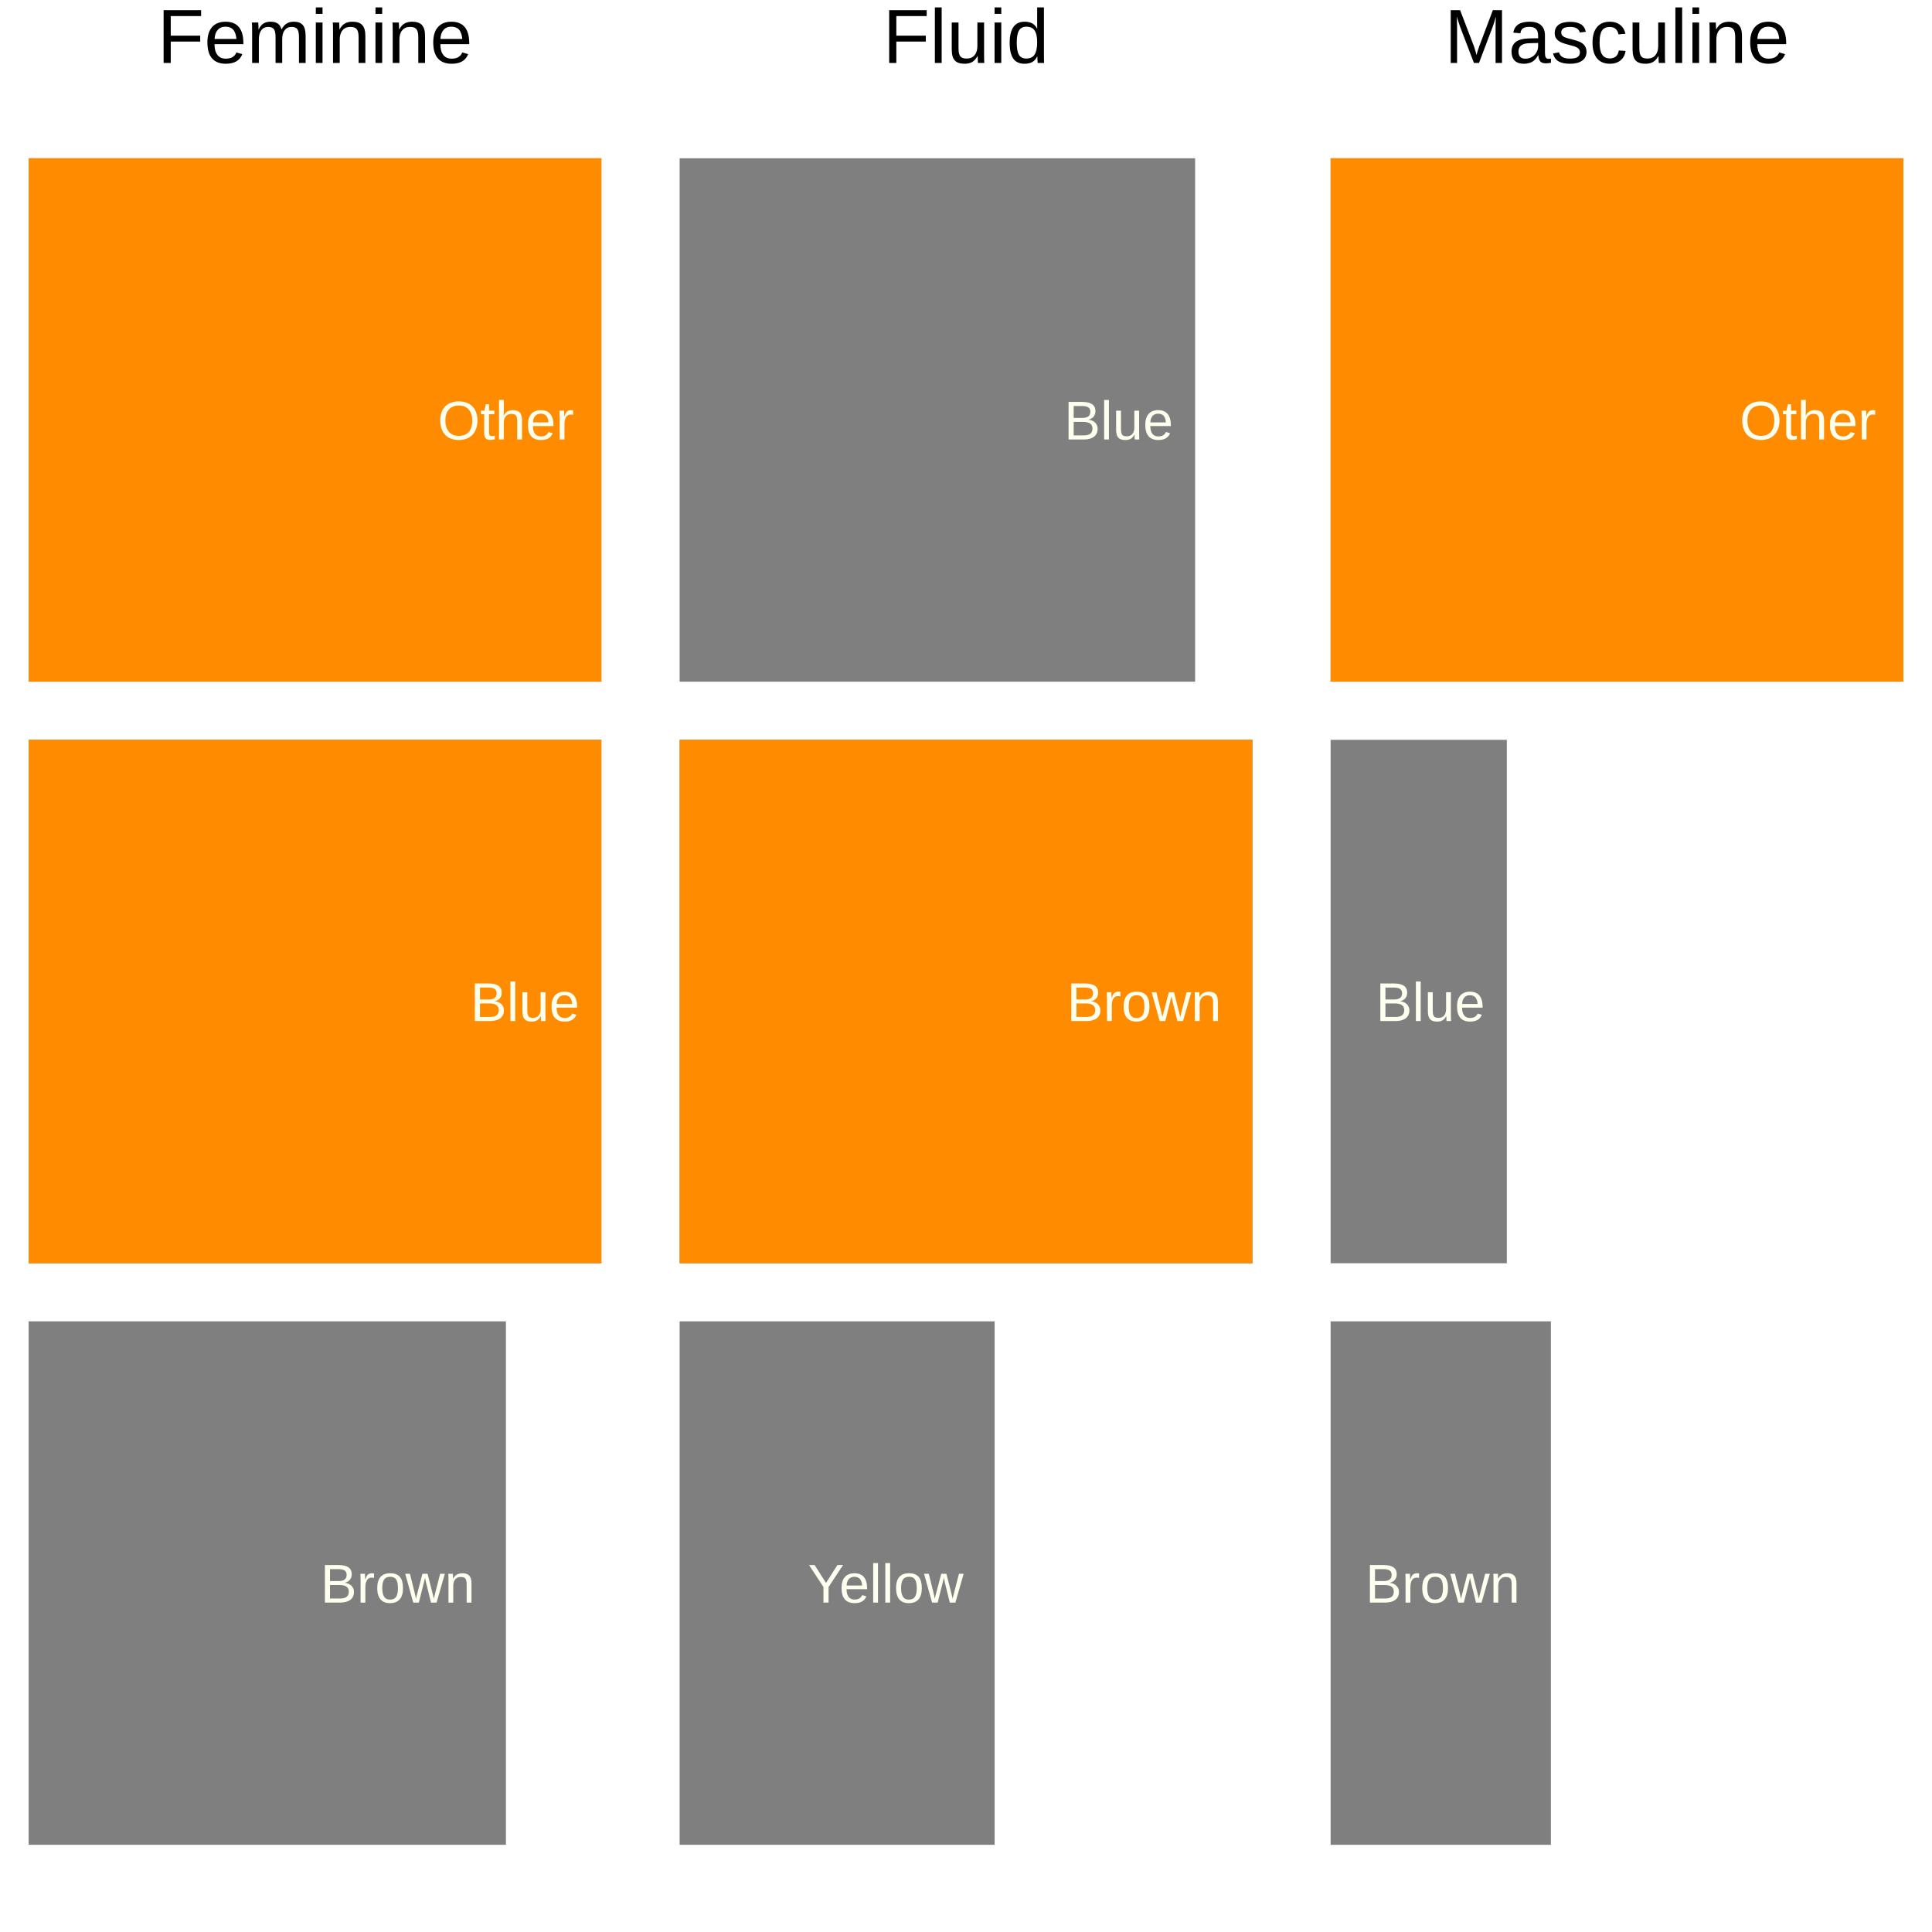
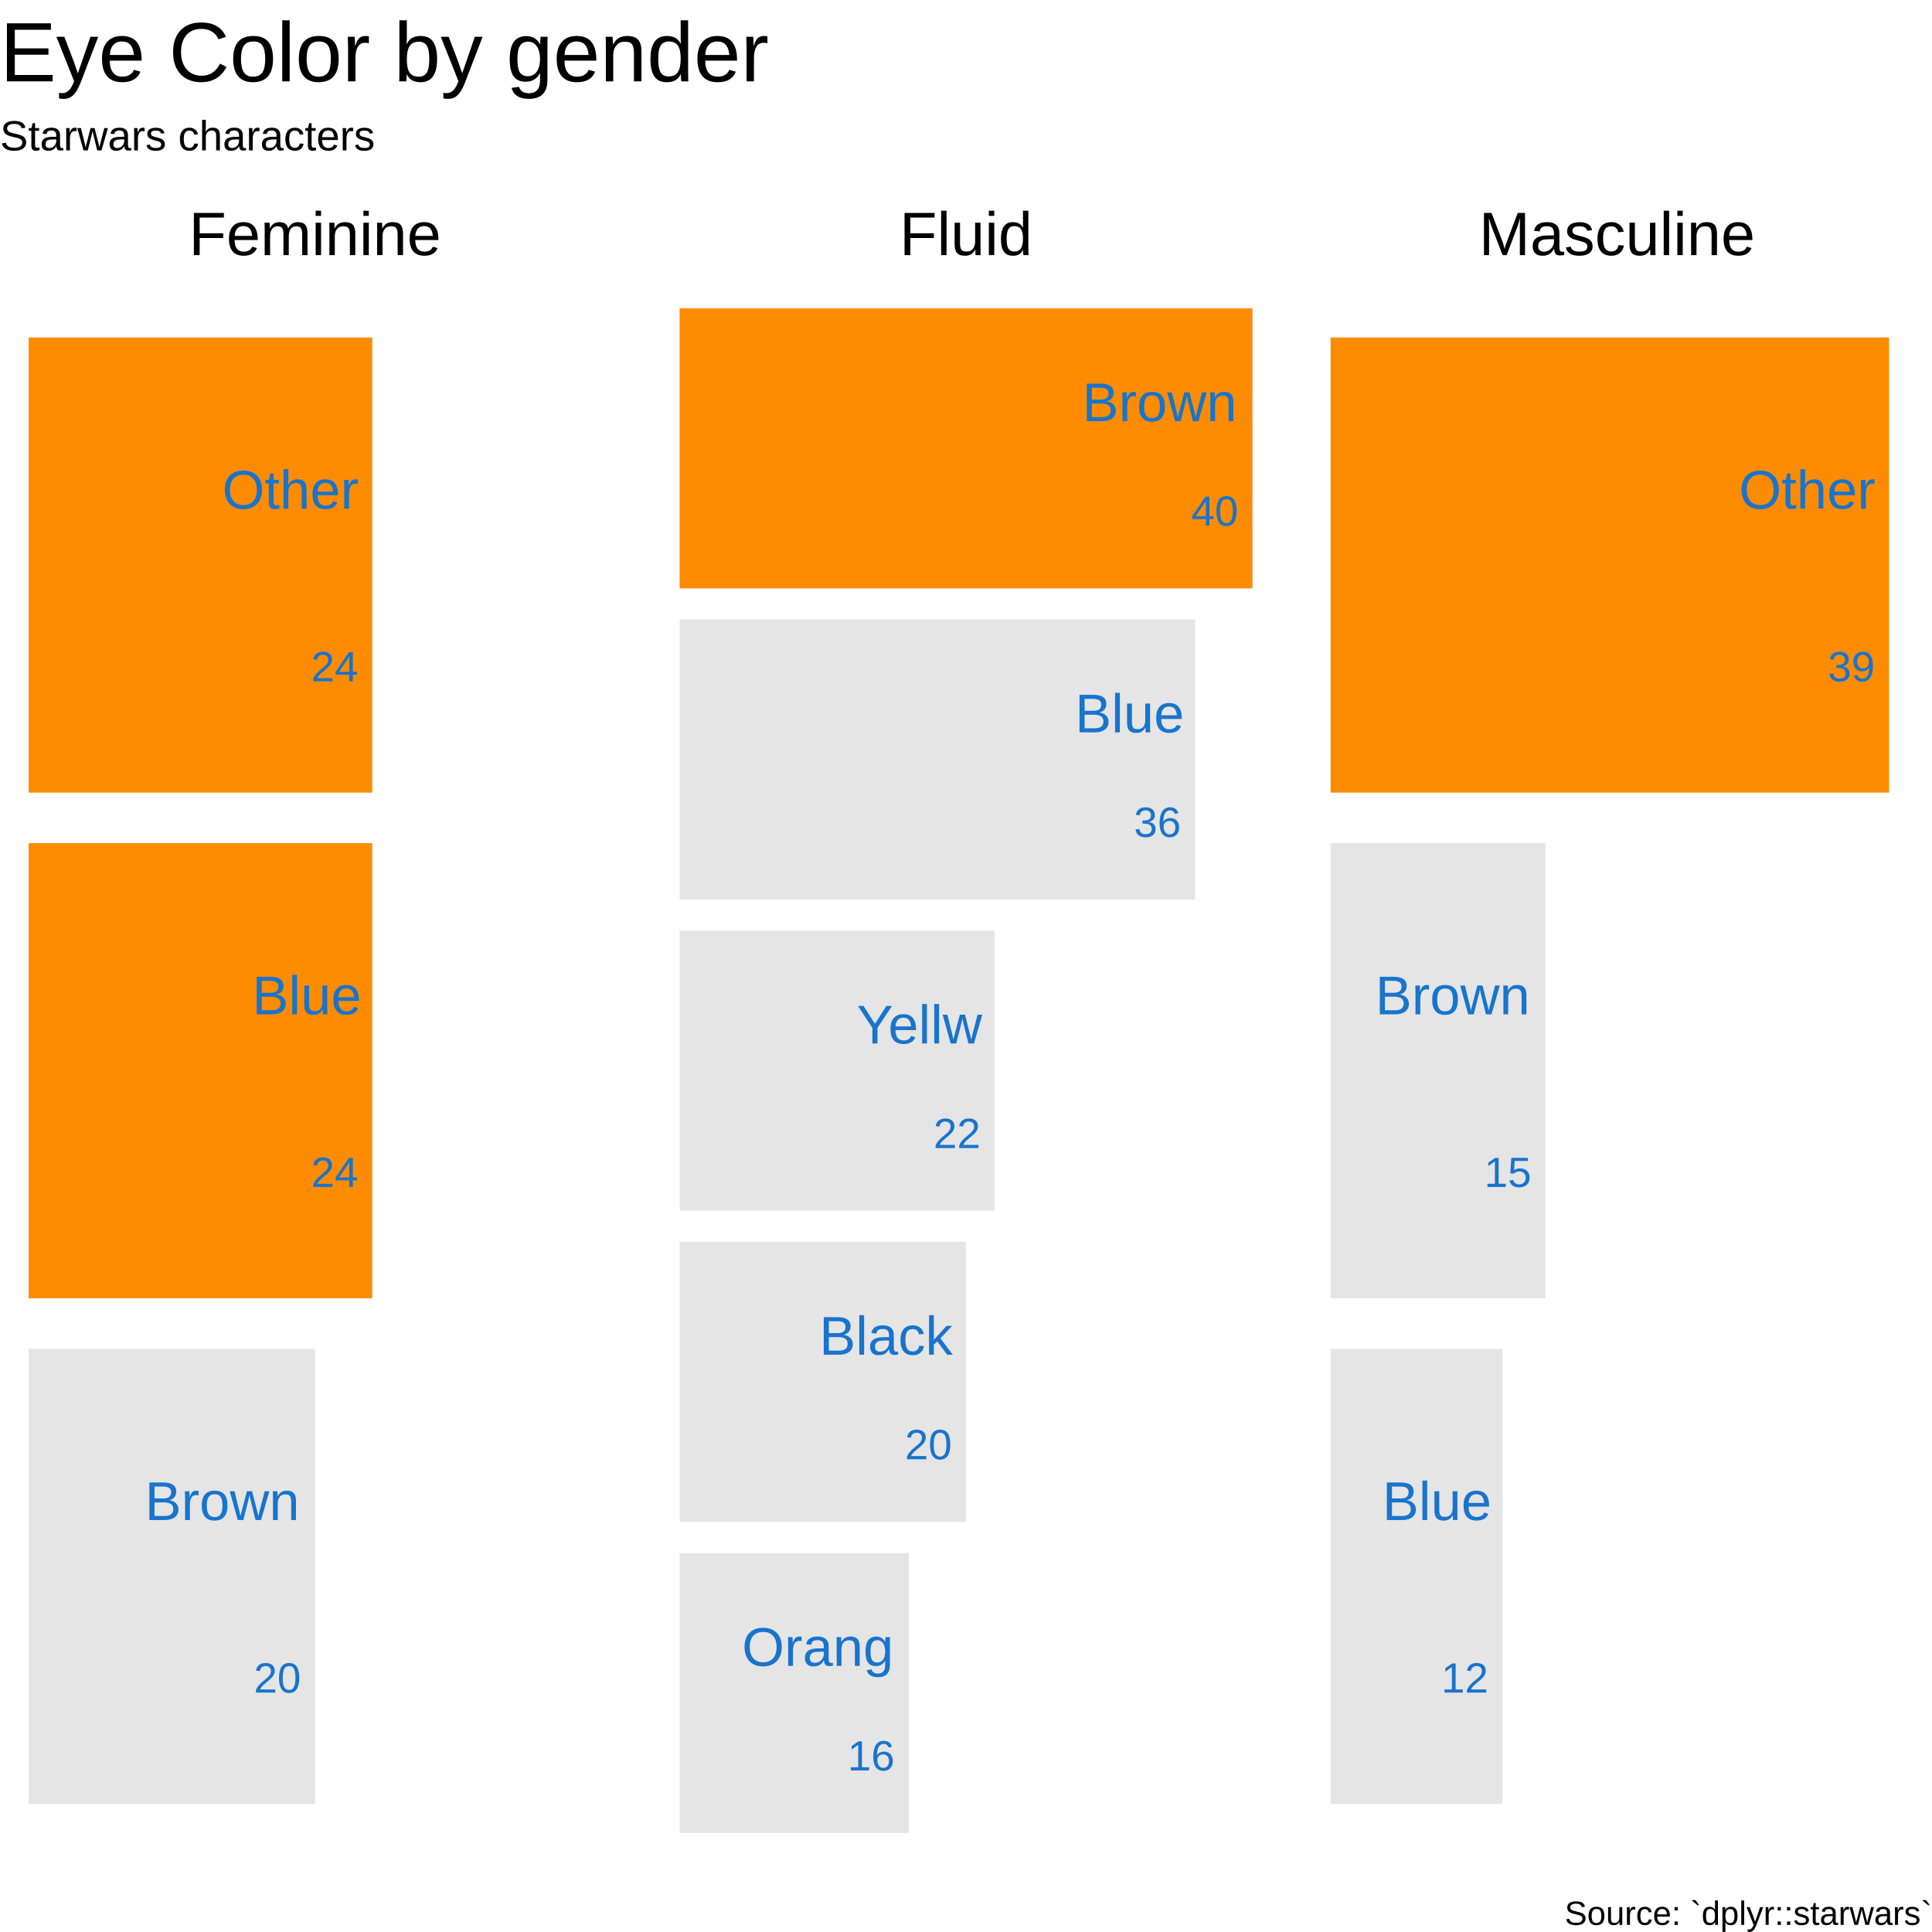
<svg xmlns="http://www.w3.org/2000/svg" class="svglite" width="504.00pt" height="504.00pt" viewBox="0 0 504.00 504.00">
  <defs>
    <style type="text/css">
    .svglite line, .svglite polyline, .svglite polygon, .svglite path, .svglite rect, .svglite circle {
      fill: none;
      stroke: #000000;
      stroke-linecap: round;
      stroke-linejoin: round;
      stroke-miterlimit: 10.00;
    }
    .svglite text {
      white-space: pre;
    }
  </style>
  </defs>
  <rect width="100%" height="100%" style="stroke: none; fill: none;" />
  <defs>
    <clipPath id="cpMC4wMHw1MDQuMDB8MC4wMHw1MDQuMDA=">
      <rect x="0.00" y="0.00" width="504.00" height="504.00" />
    </clipPath>
  </defs>
  <g clip-path="url(#cpMC4wMHw1MDQuMDB8MC4wMHw1MDQuMDA=)">
</g>
  <defs>
-     <clipPath id="cpMC4wMHwxNjQuMzV8MTguNTN8NTA0LjAw">
-       <rect x="0" y="18.53" width="164.35" height="485.47" />
+     <clipPath id="cpMC4wMHwxNjQuMzV8NjguMjV8NDkwLjM3">
+       <rect x="0" y="68.25" width="164.35" height="422.12" />
    </clipPath>
  </defs>
-   <g clip-path="url(#cpMC4wMHwxNjQuMzV8MTguNTN8NTA0LjAw)">
-     <rect x="7.47" y="344.71" width="124.51" height="136.54" style="stroke-width: 1.07; stroke: none; stroke-linecap: butt; stroke-linejoin: miter; fill: #7F7F7F;" />
-     <rect x="7.47" y="193.00" width="149.41" height="136.54" style="stroke-width: 1.07; stroke: none; stroke-linecap: butt; stroke-linejoin: miter; fill: #7F7F7F;" />
-     <rect x="7.47" y="41.29" width="149.41" height="136.54" style="stroke-width: 1.07; stroke: none; stroke-linecap: butt; stroke-linejoin: miter; fill: #7F7F7F;" />
-     <rect x="7.47" y="193.00" width="149.41" height="136.54" style="stroke-width: 1.07; stroke: none; stroke-linecap: butt; stroke-linejoin: miter; fill: #FF8C00;" />
-     <rect x="7.47" y="41.29" width="149.41" height="136.54" style="stroke-width: 1.07; stroke: none; stroke-linecap: butt; stroke-linejoin: miter; fill: #FF8C00;" />
-     <text x="123.92" y="418.07" text-anchor="end" style="font-size: 14.23px;fill: #FFFFF0; font-family: &quot;Arial&quot;;" textLength="40.30px" lengthAdjust="spacingAndGlyphs">Brown</text>
-     <text x="151.19" y="266.36" text-anchor="end" style="font-size: 14.23px;fill: #FFFFF0; font-family: &quot;Arial&quot;;" textLength="28.45px" lengthAdjust="spacingAndGlyphs">Blue</text>
-     <text x="149.76" y="114.65" text-anchor="end" style="font-size: 14.23px;fill: #FFFFF0; font-family: &quot;Arial&quot;;" textLength="35.56px" lengthAdjust="spacingAndGlyphs">Other</text>
+   <g clip-path="url(#cpMC4wMHwxNjQuMzV8NjguMjV8NDkwLjM3)">
+     <rect x="7.47" y="351.86" width="74.70" height="118.72" style="stroke-width: 1.07; stroke: none; stroke-linecap: butt; stroke-linejoin: miter; fill: #E5E5E5;" />
+     <rect x="7.47" y="219.95" width="89.64" height="118.72" style="stroke-width: 1.07; stroke: none; stroke-linecap: butt; stroke-linejoin: miter; fill: #E5E5E5;" />
+     <rect x="7.47" y="88.04" width="89.64" height="118.72" style="stroke-width: 1.07; stroke: none; stroke-linecap: butt; stroke-linejoin: miter; fill: #E5E5E5;" />
+     <rect x="7.47" y="219.95" width="89.64" height="118.72" style="stroke-width: 1.07; stroke: none; stroke-linecap: butt; stroke-linejoin: miter; fill: #FF8C00;" />
+     <rect x="7.47" y="88.04" width="89.64" height="118.72" style="stroke-width: 1.07; stroke: none; stroke-linecap: butt; stroke-linejoin: miter; fill: #FF8C00;" />
+     <text x="78.14" y="396.53" text-anchor="end" style="font-size: 14.23px;fill: #1874CD; font-family: &quot;Arial&quot;;" textLength="40.30px" lengthAdjust="spacingAndGlyphs">Brown</text>
+     <text x="94.27" y="264.61" text-anchor="end" style="font-size: 14.23px;fill: #1874CD; font-family: &quot;Arial&quot;;" textLength="28.45px" lengthAdjust="spacingAndGlyphs">Blue</text>
+     <text x="93.56" y="132.70" text-anchor="end" style="font-size: 14.23px;fill: #1874CD; font-family: &quot;Arial&quot;;" textLength="35.56px" lengthAdjust="spacingAndGlyphs">Other</text>
+     <text x="78.49" y="441.55" text-anchor="end" style="font-size: 11.04px;fill: #1874CD; font-family: &quot;Arial&quot;;" textLength="12.27px" lengthAdjust="spacingAndGlyphs">20</text>
+     <text x="93.43" y="309.64" text-anchor="end" style="font-size: 11.04px;fill: #1874CD; font-family: &quot;Arial&quot;;" textLength="12.27px" lengthAdjust="spacingAndGlyphs">24</text>
+     <text x="93.43" y="177.73" text-anchor="end" style="font-size: 11.04px;fill: #1874CD; font-family: &quot;Arial&quot;;" textLength="12.27px" lengthAdjust="spacingAndGlyphs">24</text>
  </g>
  <g clip-path="url(#cpMC4wMHw1MDQuMDB8MC4wMHw1MDQuMDA=)">
</g>
  <defs>
-     <clipPath id="cpMTY5LjgzfDMzNC4xN3wxOC41M3w1MDQuMDA=">
-       <rect x="169.83" y="18.53" width="164.35" height="485.47" />
+     <clipPath id="cpMTY5LjgzfDMzNC4xN3w2OC4yNXw0OTAuMzc=">
+       <rect x="169.83" y="68.25" width="164.35" height="422.12" />
    </clipPath>
  </defs>
-   <g clip-path="url(#cpMTY5LjgzfDMzNC4xN3wxOC41M3w1MDQuMDA=)">
-     <rect x="177.30" y="193.00" width="149.41" height="136.54" style="stroke-width: 1.07; stroke: none; stroke-linecap: butt; stroke-linejoin: miter; fill: #7F7F7F;" />
-     <rect x="177.30" y="41.29" width="134.47" height="136.54" style="stroke-width: 1.07; stroke: none; stroke-linecap: butt; stroke-linejoin: miter; fill: #7F7F7F;" />
-     <rect x="177.30" y="344.71" width="82.17" height="136.54" style="stroke-width: 1.07; stroke: none; stroke-linecap: butt; stroke-linejoin: miter; fill: #7F7F7F;" />
-     <rect x="177.30" y="193.00" width="149.41" height="136.54" style="stroke-width: 1.07; stroke: none; stroke-linecap: butt; stroke-linejoin: miter; fill: #FF8C00;" />
-     <text x="318.64" y="266.36" text-anchor="end" style="font-size: 14.23px;fill: #FFFFF0; font-family: &quot;Arial&quot;;" textLength="40.30px" lengthAdjust="spacingAndGlyphs">Brown</text>
-     <text x="306.07" y="114.65" text-anchor="end" style="font-size: 14.23px;fill: #FFFFF0; font-family: &quot;Arial&quot;;" textLength="28.45px" lengthAdjust="spacingAndGlyphs">Blue</text>
-     <text x="251.35" y="418.07" text-anchor="end" style="font-size: 14.23px;fill: #FFFFF0; font-family: &quot;Arial&quot;;" textLength="40.58px" lengthAdjust="spacingAndGlyphs">Yellow</text>
+   <g clip-path="url(#cpMTY5LjgzfDMzNC4xN3w2OC4yNXw0OTAuMzc=)">
+     <rect x="177.30" y="80.43" width="149.41" height="73.06" style="stroke-width: 1.07; stroke: none; stroke-linecap: butt; stroke-linejoin: miter; fill: #E5E5E5;" />
+     <rect x="177.30" y="161.60" width="134.47" height="73.06" style="stroke-width: 1.07; stroke: none; stroke-linecap: butt; stroke-linejoin: miter; fill: #E5E5E5;" />
+     <rect x="177.30" y="242.78" width="82.17" height="73.06" style="stroke-width: 1.07; stroke: none; stroke-linecap: butt; stroke-linejoin: miter; fill: #E5E5E5;" />
+     <rect x="177.30" y="323.96" width="74.70" height="73.06" style="stroke-width: 1.07; stroke: none; stroke-linecap: butt; stroke-linejoin: miter; fill: #E5E5E5;" />
+     <rect x="177.30" y="405.13" width="59.76" height="73.06" style="stroke-width: 1.07; stroke: none; stroke-linecap: butt; stroke-linejoin: miter; fill: #E5E5E5;" />
+     <rect x="177.30" y="80.43" width="149.41" height="73.06" style="stroke-width: 1.07; stroke: none; stroke-linecap: butt; stroke-linejoin: miter; fill: #FF8C00;" />
+     <text x="322.67" y="109.87" text-anchor="end" style="font-size: 14.23px;fill: #1874CD; font-family: &quot;Arial&quot;;" textLength="40.30px" lengthAdjust="spacingAndGlyphs">Brown</text>
+     <text x="308.92" y="191.05" text-anchor="end" style="font-size: 14.23px;fill: #1874CD; font-family: &quot;Arial&quot;;" textLength="28.45px" lengthAdjust="spacingAndGlyphs">Blue</text>
+     <text x="256.20" y="272.22" text-anchor="end" style="font-size: 14.23px;fill: #1874CD; font-family: &quot;Arial&quot;;" textLength="32.67px" lengthAdjust="spacingAndGlyphs">Yellw</text>
+     <text x="248.52" y="353.40" text-anchor="end" style="font-size: 14.23px;fill: #1874CD; font-family: &quot;Arial&quot;;" textLength="34.78px" lengthAdjust="spacingAndGlyphs">Black</text>
+     <text x="233.11" y="434.58" text-anchor="end" style="font-size: 14.23px;fill: #1874CD; font-family: &quot;Arial&quot;;" textLength="39.51px" lengthAdjust="spacingAndGlyphs">Orang</text>
+     <text x="323.02" y="137.14" text-anchor="end" style="font-size: 11.04px;fill: #1874CD; font-family: &quot;Arial&quot;;" textLength="12.27px" lengthAdjust="spacingAndGlyphs">40</text>
+     <text x="308.08" y="218.32" text-anchor="end" style="font-size: 11.04px;fill: #1874CD; font-family: &quot;Arial&quot;;" textLength="12.27px" lengthAdjust="spacingAndGlyphs">36</text>
+     <text x="255.79" y="299.49" text-anchor="end" style="font-size: 11.04px;fill: #1874CD; font-family: &quot;Arial&quot;;" textLength="12.27px" lengthAdjust="spacingAndGlyphs">22</text>
+     <text x="248.32" y="380.67" text-anchor="end" style="font-size: 11.04px;fill: #1874CD; font-family: &quot;Arial&quot;;" textLength="12.27px" lengthAdjust="spacingAndGlyphs">20</text>
+     <text x="233.38" y="461.85" text-anchor="end" style="font-size: 11.04px;fill: #1874CD; font-family: &quot;Arial&quot;;" textLength="12.27px" lengthAdjust="spacingAndGlyphs">16</text>
  </g>
  <g clip-path="url(#cpMC4wMHw1MDQuMDB8MC4wMHw1MDQuMDA=)">
</g>
  <defs>
-     <clipPath id="cpMzM5LjY1fDUwNC4wMHwxOC41M3w1MDQuMDA=">
-       <rect x="339.65" y="18.53" width="164.35" height="485.47" />
+     <clipPath id="cpMzM5LjY1fDUwNC4wMHw2OC4yNXw0OTAuMzc=">
+       <rect x="339.65" y="68.25" width="164.35" height="422.12" />
    </clipPath>
  </defs>
-   <g clip-path="url(#cpMzM5LjY1fDUwNC4wMHwxOC41M3w1MDQuMDA=)">
-     <rect x="347.12" y="193.00" width="45.97" height="136.54" style="stroke-width: 1.07; stroke: none; stroke-linecap: butt; stroke-linejoin: miter; fill: #7F7F7F;" />
-     <rect x="347.12" y="41.29" width="149.41" height="136.54" style="stroke-width: 1.07; stroke: none; stroke-linecap: butt; stroke-linejoin: miter; fill: #7F7F7F;" />
-     <rect x="347.12" y="344.71" width="57.46" height="136.54" style="stroke-width: 1.07; stroke: none; stroke-linecap: butt; stroke-linejoin: miter; fill: #7F7F7F;" />
-     <rect x="347.12" y="41.29" width="149.41" height="136.54" style="stroke-width: 1.07; stroke: none; stroke-linecap: butt; stroke-linejoin: miter; fill: #FF8C00;" />
-     <text x="387.40" y="266.36" text-anchor="end" style="font-size: 14.23px;fill: #FFFFF0; font-family: &quot;Arial&quot;;" textLength="28.45px" lengthAdjust="spacingAndGlyphs">Blue</text>
-     <text x="489.42" y="114.65" text-anchor="end" style="font-size: 14.23px;fill: #FFFFF0; font-family: &quot;Arial&quot;;" textLength="35.56px" lengthAdjust="spacingAndGlyphs">Other</text>
-     <text x="396.53" y="418.07" text-anchor="end" style="font-size: 14.23px;fill: #FFFFF0; font-family: &quot;Arial&quot;;" textLength="40.30px" lengthAdjust="spacingAndGlyphs">Brown</text>
+   <g clip-path="url(#cpMzM5LjY1fDUwNC4wMHw2OC4yNXw0OTAuMzc=)">
+     <rect x="347.12" y="351.86" width="44.82" height="118.72" style="stroke-width: 1.07; stroke: none; stroke-linecap: butt; stroke-linejoin: miter; fill: #E5E5E5;" />
+     <rect x="347.12" y="88.04" width="145.67" height="118.72" style="stroke-width: 1.07; stroke: none; stroke-linecap: butt; stroke-linejoin: miter; fill: #E5E5E5;" />
+     <rect x="347.12" y="219.95" width="56.03" height="118.72" style="stroke-width: 1.07; stroke: none; stroke-linecap: butt; stroke-linejoin: miter; fill: #E5E5E5;" />
+     <rect x="347.12" y="88.04" width="145.67" height="118.72" style="stroke-width: 1.07; stroke: none; stroke-linecap: butt; stroke-linejoin: miter; fill: #FF8C00;" />
+     <text x="389.10" y="396.53" text-anchor="end" style="font-size: 14.23px;fill: #1874CD; font-family: &quot;Arial&quot;;" textLength="28.45px" lengthAdjust="spacingAndGlyphs">Blue</text>
+     <text x="489.24" y="132.70" text-anchor="end" style="font-size: 14.23px;fill: #1874CD; font-family: &quot;Arial&quot;;" textLength="35.56px" lengthAdjust="spacingAndGlyphs">Other</text>
+     <text x="399.12" y="264.61" text-anchor="end" style="font-size: 14.23px;fill: #1874CD; font-family: &quot;Arial&quot;;" textLength="40.30px" lengthAdjust="spacingAndGlyphs">Brown</text>
+     <text x="388.26" y="441.55" text-anchor="end" style="font-size: 11.04px;fill: #1874CD; font-family: &quot;Arial&quot;;" textLength="12.27px" lengthAdjust="spacingAndGlyphs">12</text>
+     <text x="489.11" y="177.73" text-anchor="end" style="font-size: 11.04px;fill: #1874CD; font-family: &quot;Arial&quot;;" textLength="12.27px" lengthAdjust="spacingAndGlyphs">39</text>
+     <text x="399.47" y="309.64" text-anchor="end" style="font-size: 11.04px;fill: #1874CD; font-family: &quot;Arial&quot;;" textLength="12.27px" lengthAdjust="spacingAndGlyphs">15</text>
  </g>
  <g clip-path="url(#cpMC4wMHw1MDQuMDB8MC4wMHw1MDQuMDA=)">
</g>
  <defs>
-     <clipPath id="cpMC4wMHwxNjQuMzV8MC4wMHwxOC41Mw==">
-       <rect x="0" y="0.00" width="164.35" height="18.53" />
+     <clipPath id="cpMC4wMHwxNjQuMzV8NTMuNDJ8NjguMjU=">
+       <rect x="0" y="53.42" width="164.35" height="14.82" />
    </clipPath>
  </defs>
-   <g clip-path="url(#cpMC4wMHwxNjQuMzV8MC4wMHwxOC41Mw==)">
-     <text x="82.17" y="16.43" text-anchor="middle" style="font-size: 20.00px; font-family: &quot;Arial&quot;;" textLength="82.26px" lengthAdjust="spacingAndGlyphs">Feminine</text>
+   <g clip-path="url(#cpMC4wMHwxNjQuMzV8NTMuNDJ8NjguMjU=)">
+     <text x="82.17" y="66.56" text-anchor="middle" style="font-size: 16.00px; font-family: &quot;Arial&quot;;" textLength="65.81px" lengthAdjust="spacingAndGlyphs">Feminine</text>
  </g>
  <g clip-path="url(#cpMC4wMHw1MDQuMDB8MC4wMHw1MDQuMDA=)">
</g>
  <defs>
-     <clipPath id="cpMTY5LjgzfDMzNC4xN3wwLjAwfDE4LjUz">
-       <rect x="169.83" y="0.00" width="164.35" height="18.53" />
+     <clipPath id="cpMTY5LjgzfDMzNC4xN3w1My40Mnw2OC4yNQ==">
+       <rect x="169.83" y="53.42" width="164.35" height="14.82" />
    </clipPath>
  </defs>
-   <g clip-path="url(#cpMTY5LjgzfDMzNC4xN3wwLjAwfDE4LjUz)">
-     <text x="252.00" y="16.43" text-anchor="middle" style="font-size: 20.00px; font-family: &quot;Arial&quot;;" textLength="43.35px" lengthAdjust="spacingAndGlyphs">Fluid</text>
+   <g clip-path="url(#cpMTY5LjgzfDMzNC4xN3w1My40Mnw2OC4yNQ==)">
+     <text x="252.00" y="66.56" text-anchor="middle" style="font-size: 16.00px; font-family: &quot;Arial&quot;;" textLength="34.68px" lengthAdjust="spacingAndGlyphs">Fluid</text>
  </g>
  <g clip-path="url(#cpMC4wMHw1MDQuMDB8MC4wMHw1MDQuMDA=)">
</g>
  <defs>
-     <clipPath id="cpMzM5LjY1fDUwNC4wMHwwLjAwfDE4LjUz">
-       <rect x="339.65" y="0.00" width="164.35" height="18.53" />
+     <clipPath id="cpMzM5LjY1fDUwNC4wMHw1My40Mnw2OC4yNQ==">
+       <rect x="339.65" y="53.42" width="164.35" height="14.82" />
    </clipPath>
  </defs>
-   <g clip-path="url(#cpMzM5LjY1fDUwNC4wMHwwLjAwfDE4LjUz)">
-     <text x="421.83" y="16.43" text-anchor="middle" style="font-size: 20.00px; font-family: &quot;Arial&quot;;" textLength="90.04px" lengthAdjust="spacingAndGlyphs">Masculine</text>
+   <g clip-path="url(#cpMzM5LjY1fDUwNC4wMHw1My40Mnw2OC4yNQ==)">
+     <text x="421.83" y="66.56" text-anchor="middle" style="font-size: 16.00px; font-family: &quot;Arial&quot;;" textLength="72.04px" lengthAdjust="spacingAndGlyphs">Masculine</text>
  </g>
  <g clip-path="url(#cpMC4wMHw1MDQuMDB8MC4wMHw1MDQuMDA=)">
- </g>
+     <text x="0" y="39.23" style="font-size: 11.00px; font-family: &quot;Arial&quot;;" textLength="97.84px" lengthAdjust="spacingAndGlyphs">Starwars characters</text>
+     <text x="0" y="51.11" style="font-size: 11.00px; font-family: &quot;Arial&quot;;" textLength="0.00px" lengthAdjust="spacingAndGlyphs" />
+     <text x="0" y="21.23" style="font-size: 22.00px; font-family: &quot;Arial&quot;;" textLength="200.61px" lengthAdjust="spacingAndGlyphs">Eye Color by gender</text>
+     <text x="504.00" y="502.15" text-anchor="end" style="font-size: 8.80px; font-family: &quot;Arial&quot;;" textLength="95.86px" lengthAdjust="spacingAndGlyphs">Source: `dplyr::starwars`</text>
+   </g>
</svg>
